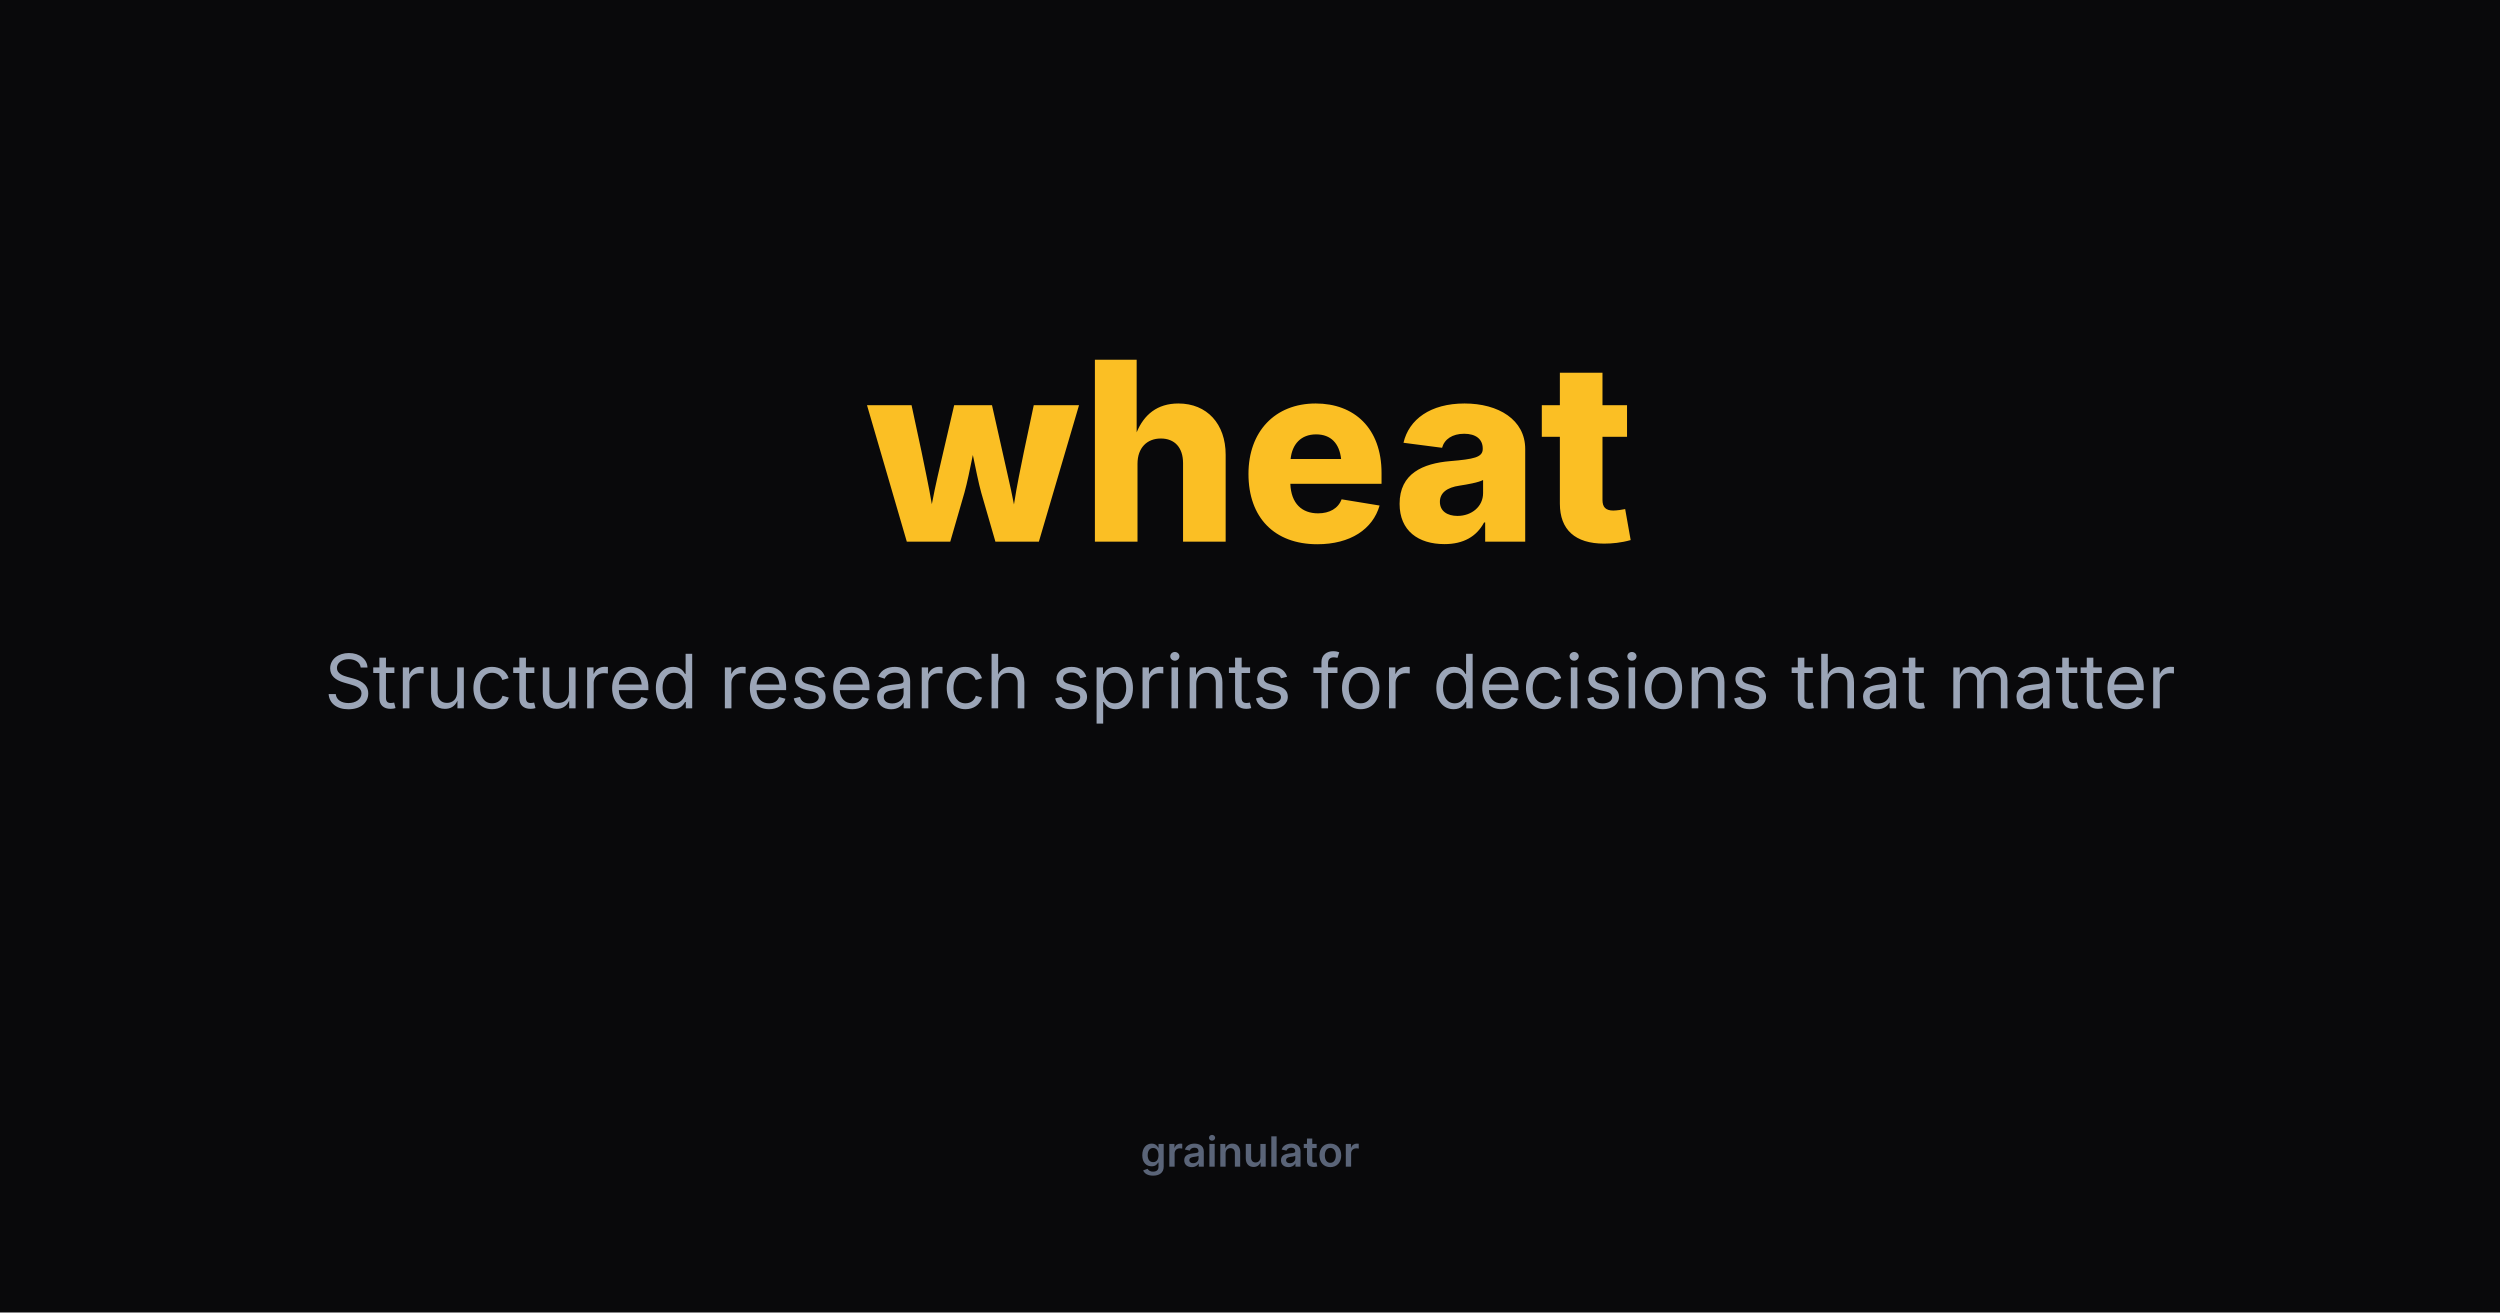
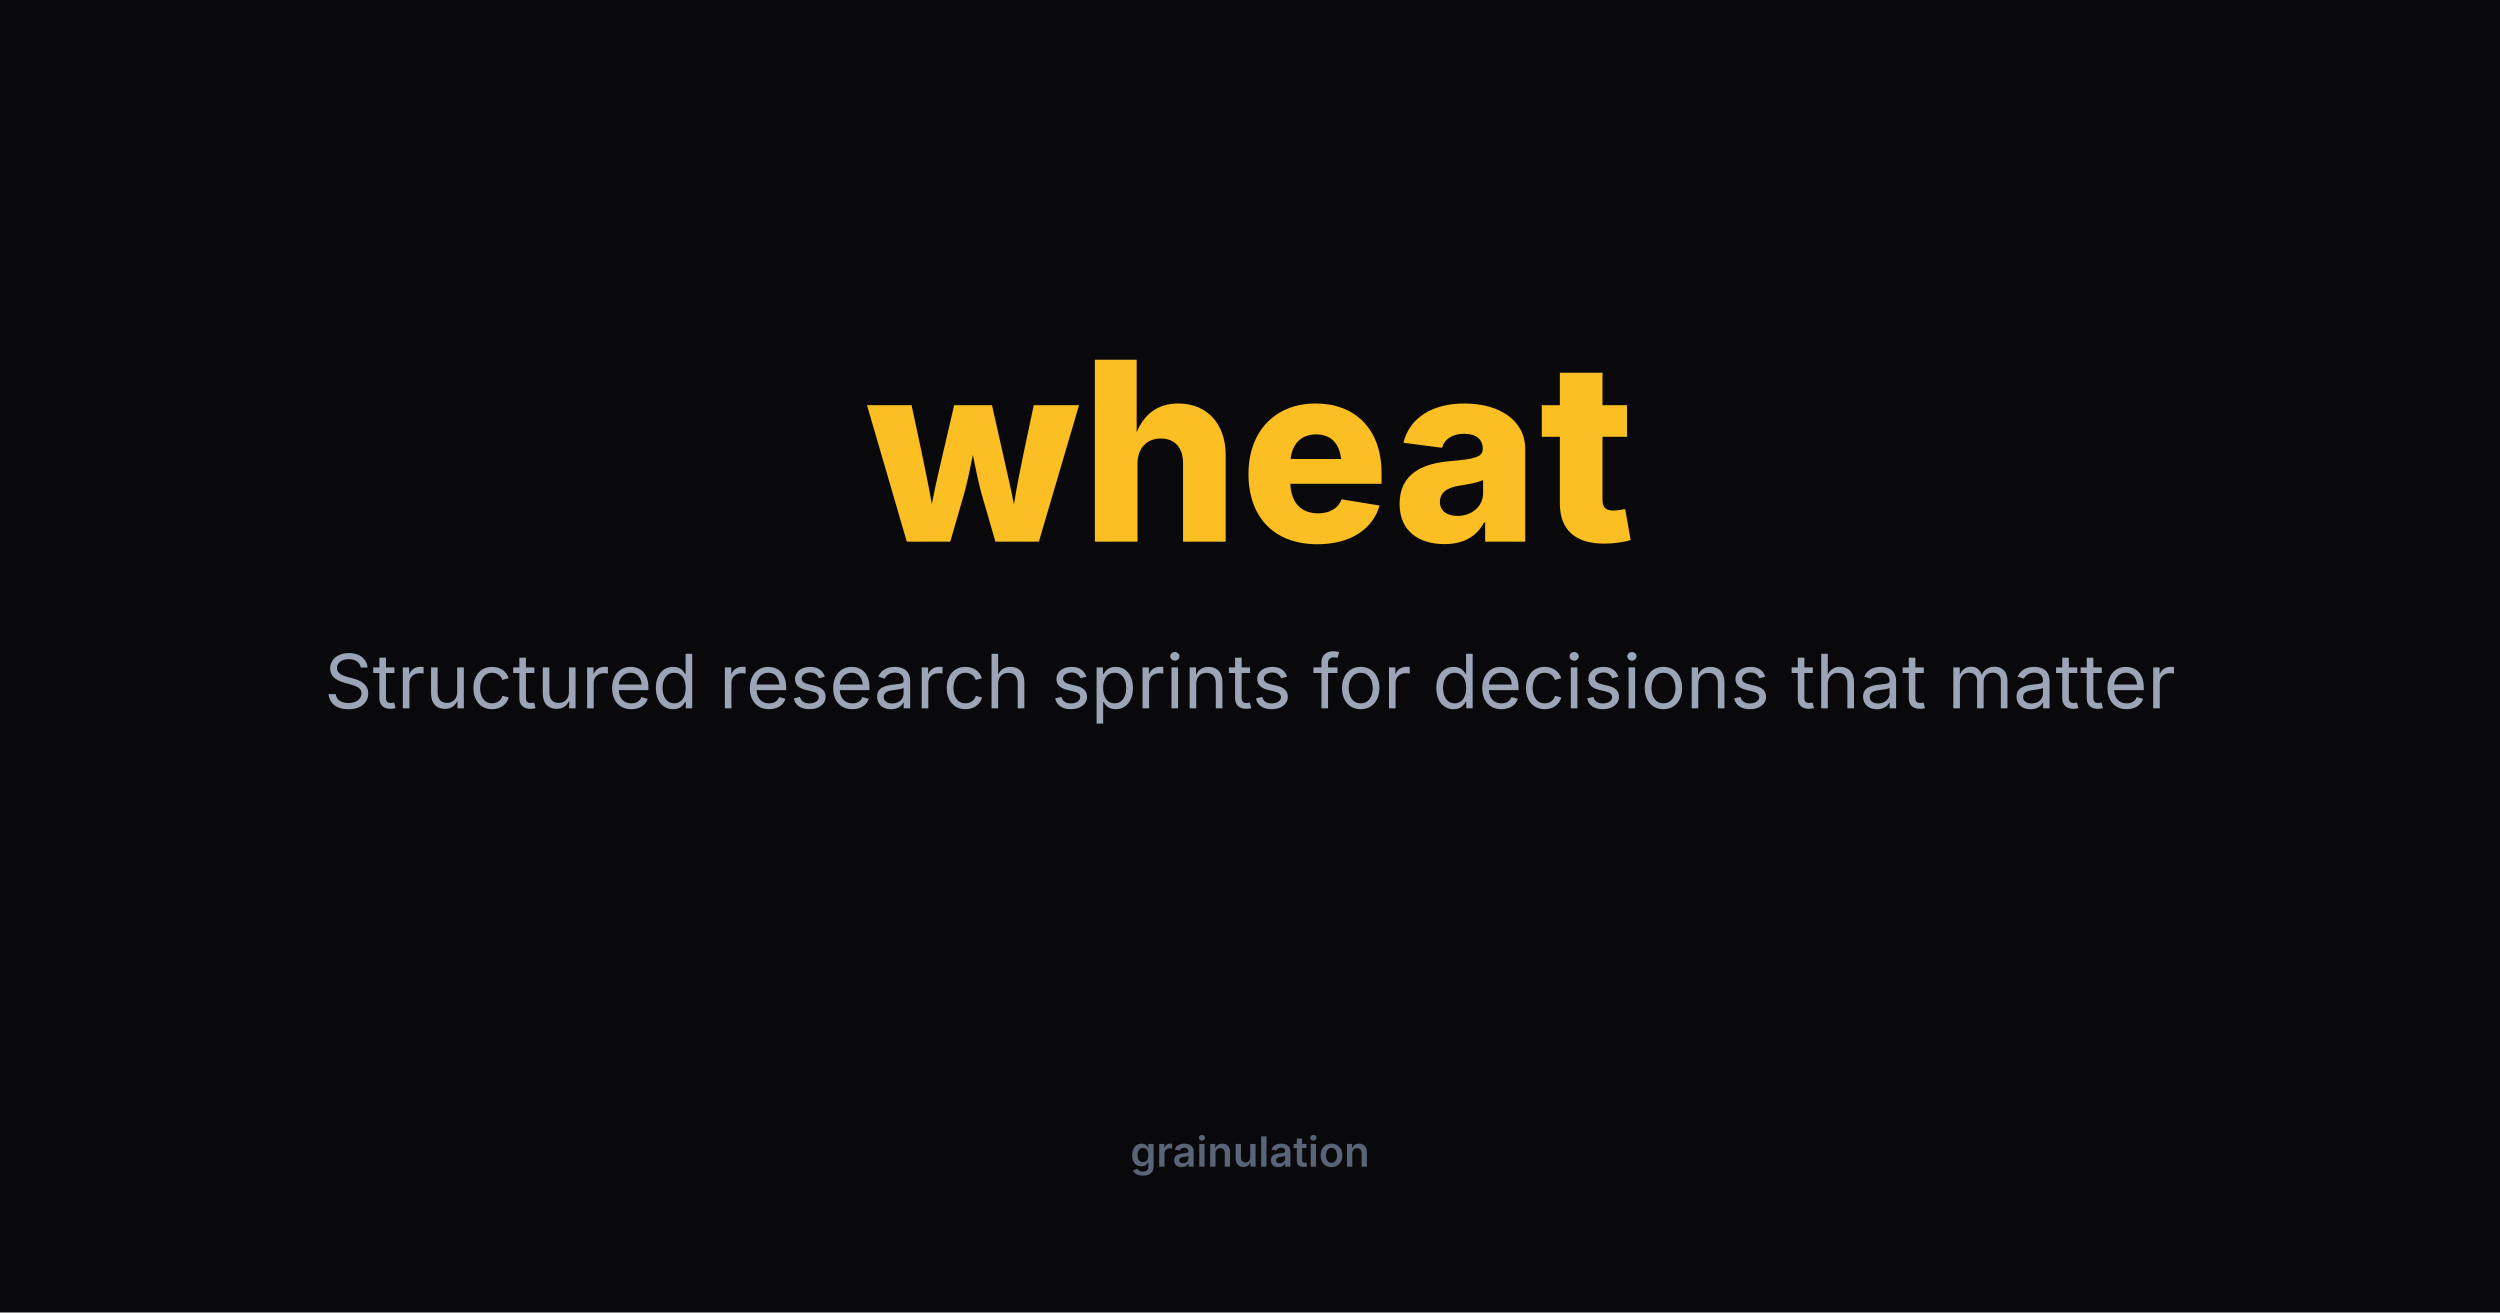
<svg xmlns="http://www.w3.org/2000/svg" width="1200" height="630">
  <rect width="1200" height="630" fill="#09090b" />
  <text x="600" y="260" text-anchor="middle" font-family="-apple-system,BlinkMacSystemFont,'Segoe UI',system-ui,sans-serif" font-weight="800" font-size="120" fill="#fbbf24">wheat</text>
  <text x="600" y="340" text-anchor="middle" font-family="-apple-system,BlinkMacSystemFont,'Segoe UI',system-ui,sans-serif" font-weight="400" font-size="36" fill="#9ba5b7">Structured research sprints for decisions that matter</text>
-   <text x="600" y="560" text-anchor="middle" font-family="-apple-system,BlinkMacSystemFont,'Segoe UI',system-ui,sans-serif" font-weight="600" font-size="20" fill="#5a6478">grainulator</text>
+   <text x="600" y="560" text-anchor="middle" font-family="-apple-system,BlinkMacSystemFont,'Segoe UI',system-ui,sans-serif" font-weight="600" font-size="20" fill="#5a6478">grainulation</text>
</svg>
